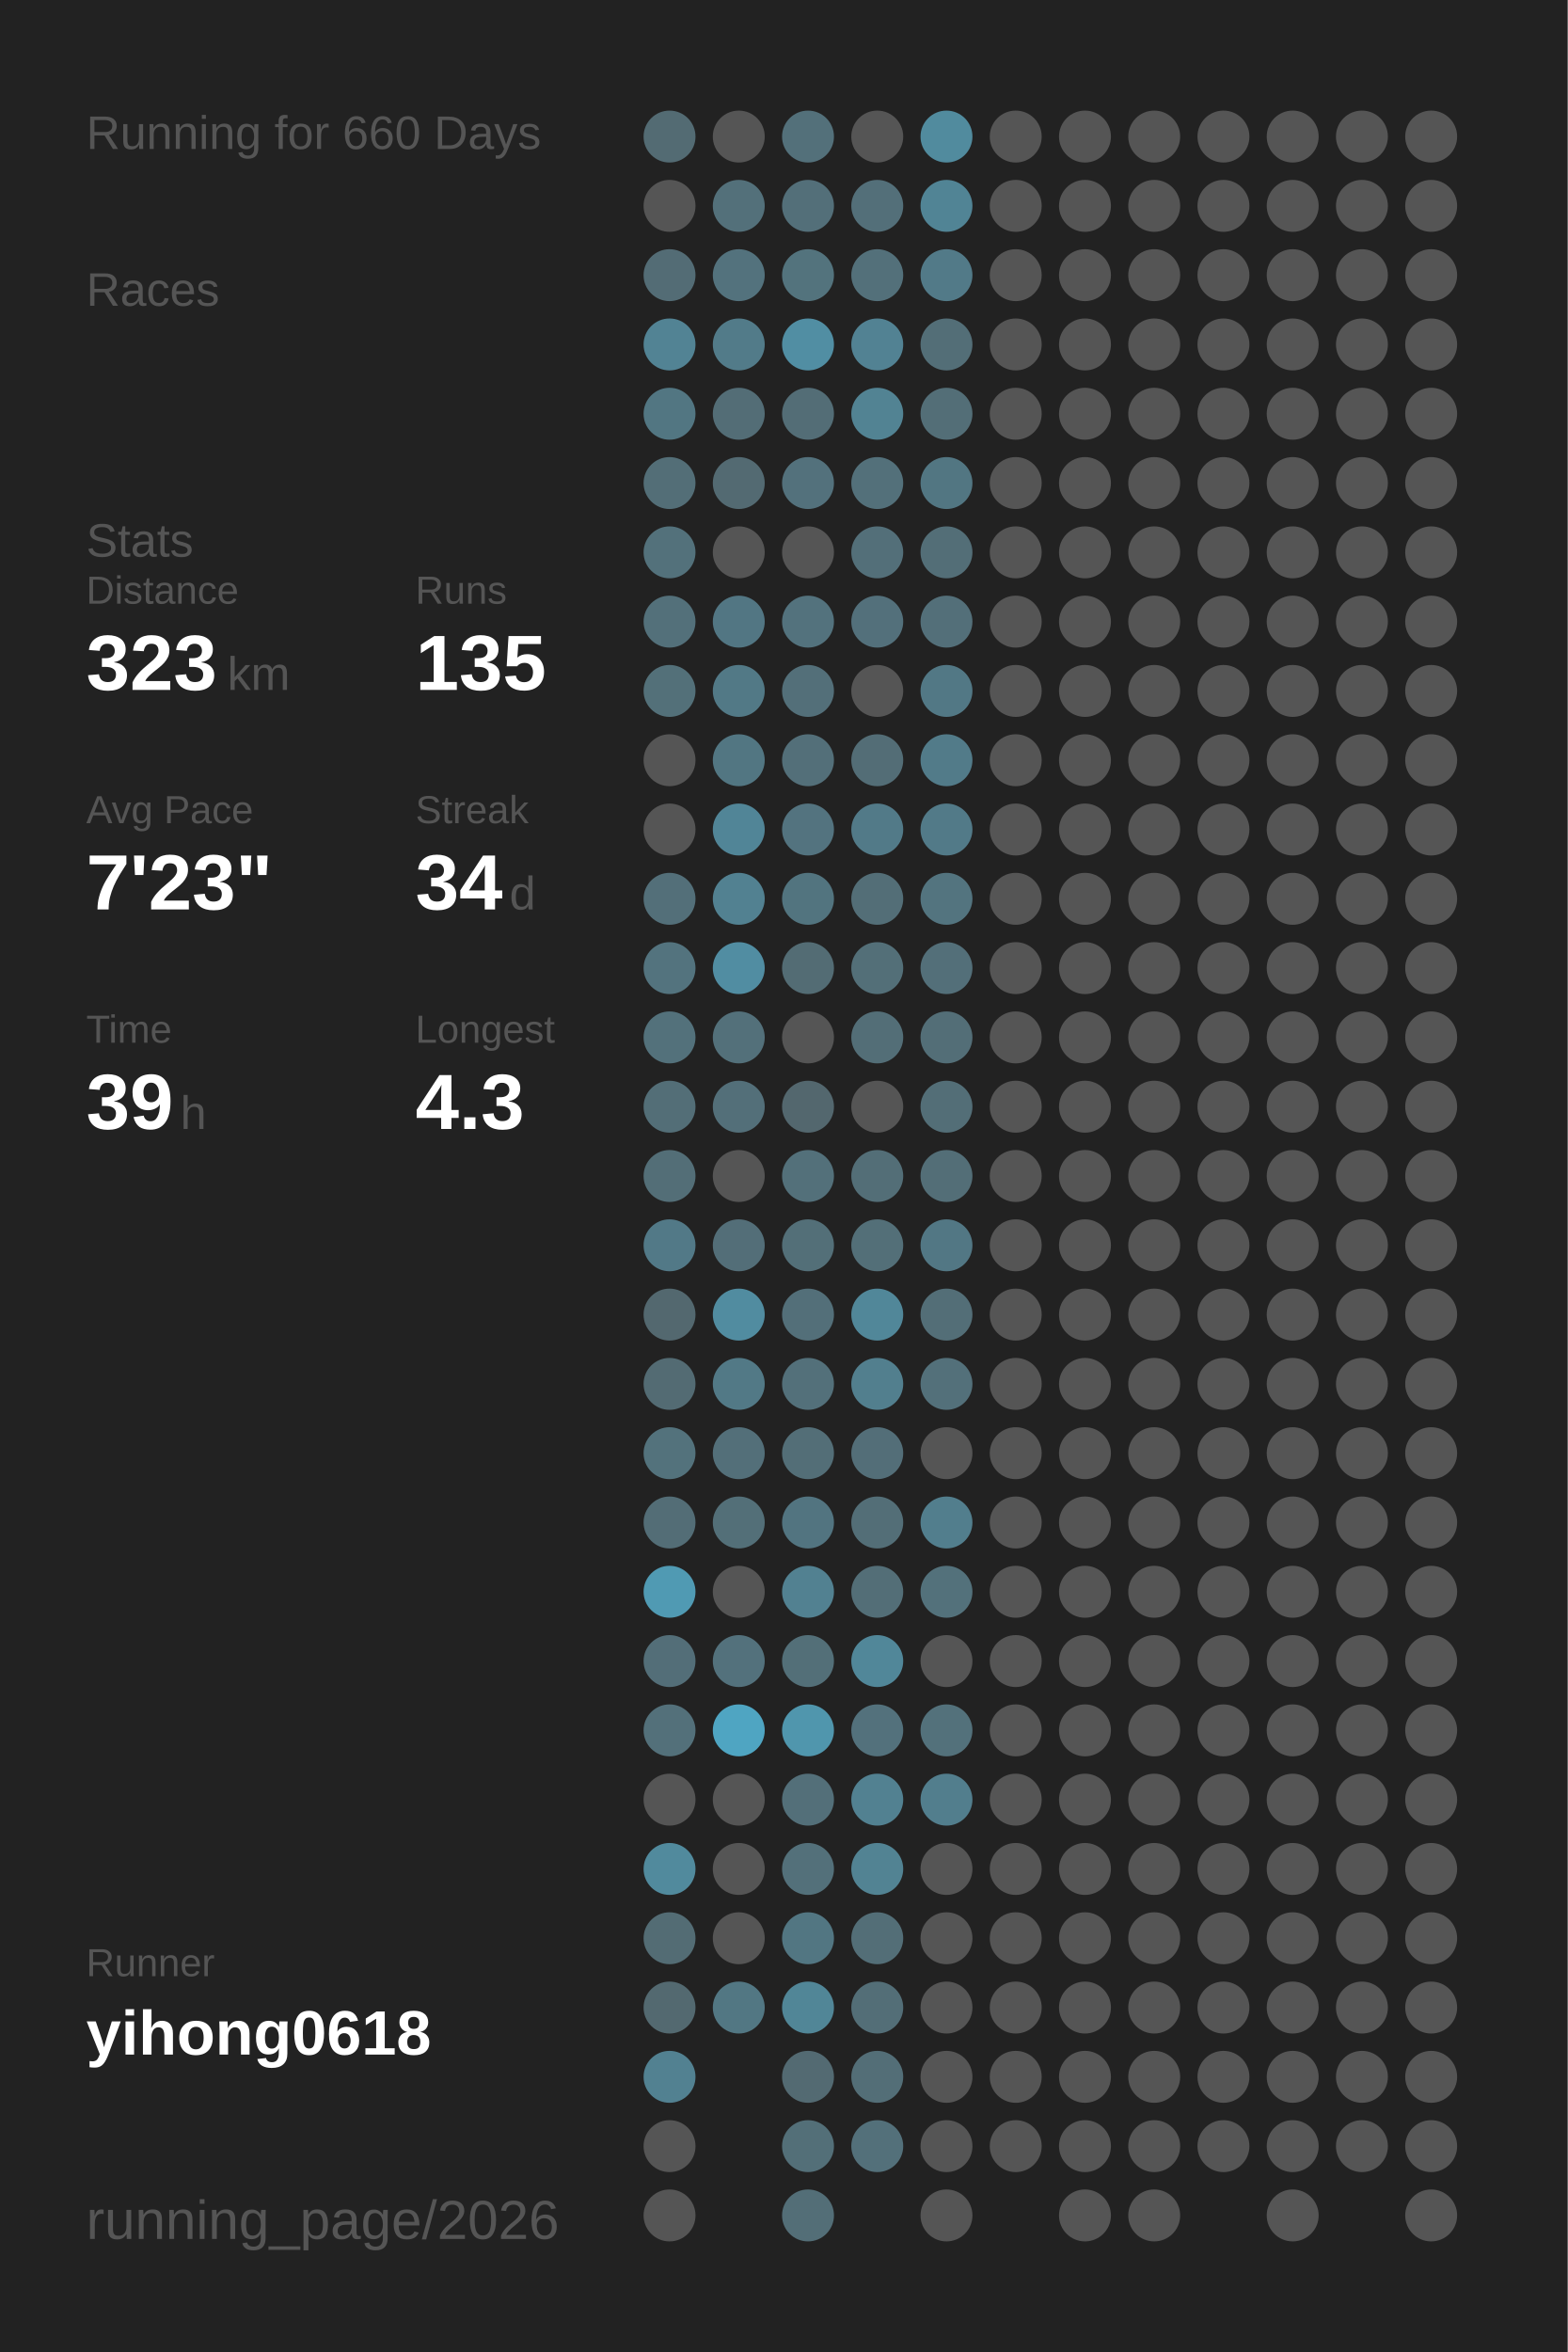
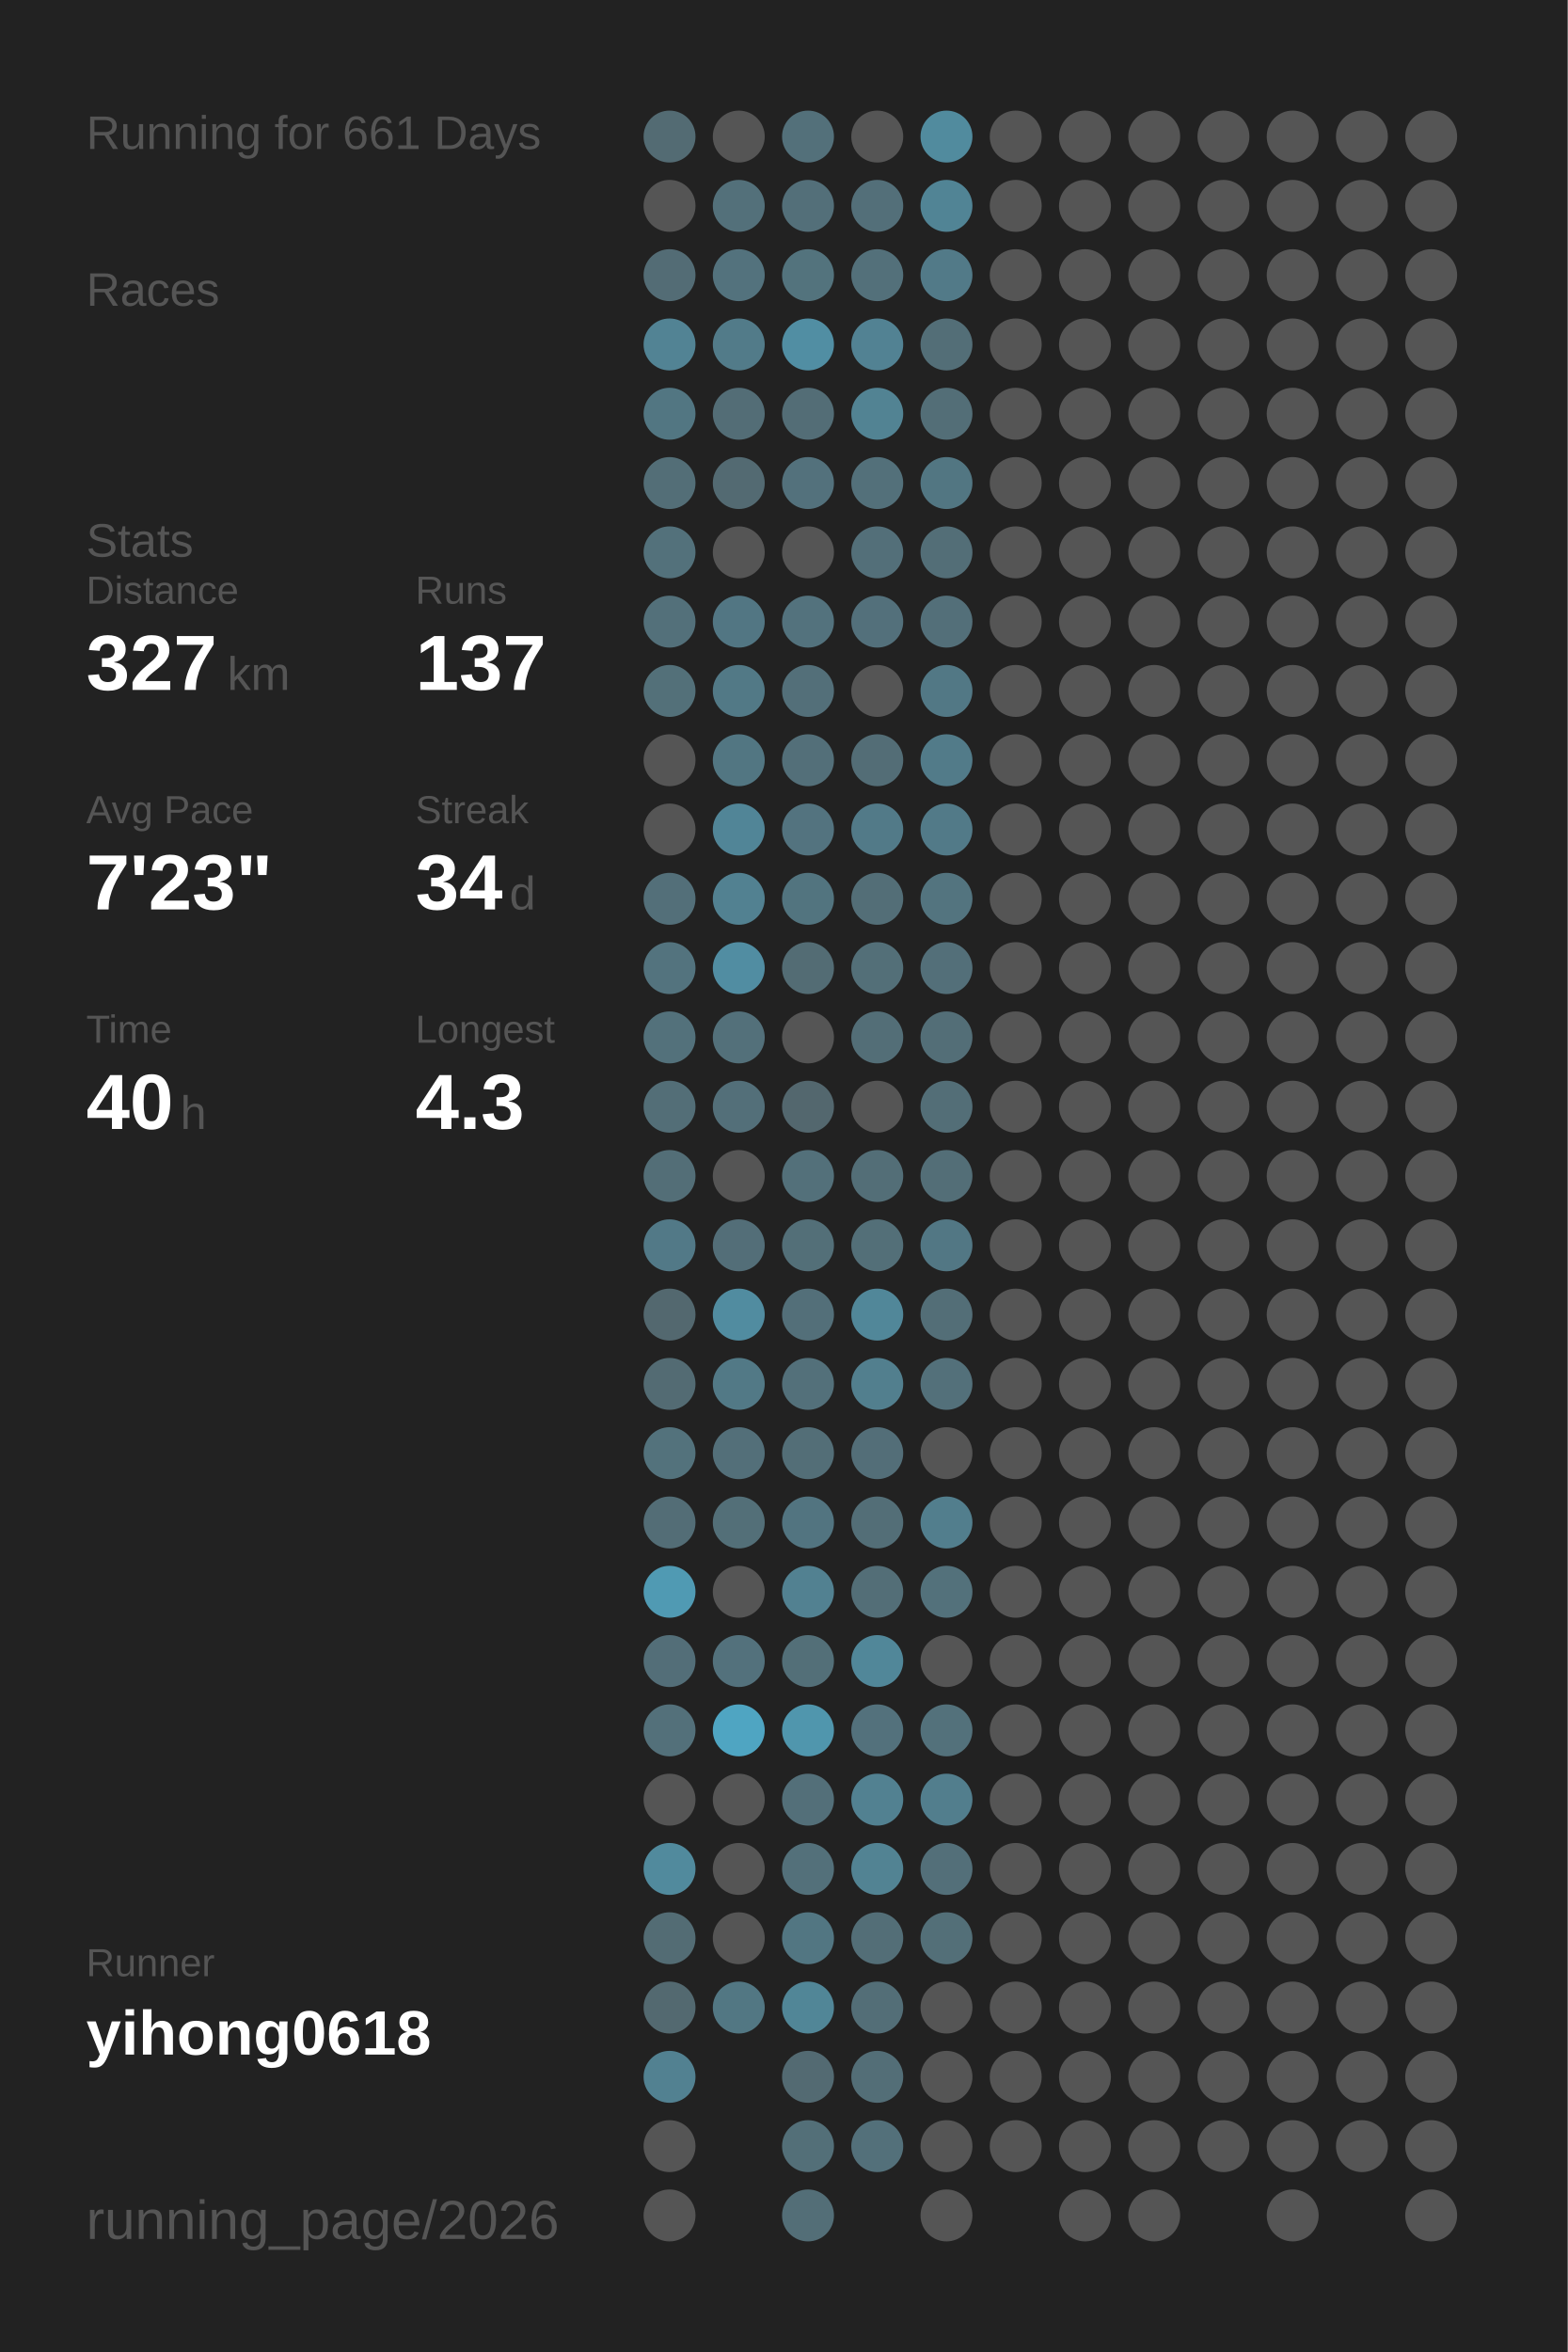
<svg xmlns="http://www.w3.org/2000/svg" baseProfile="full" height="300mm" version="1.1" viewBox="0,0,200,300" width="200mm">
  <defs />
  <rect fill="#222222" height="300" width="200" x="0" y="0" />
-   <text fill="#555555" style="font-size:6px; font-family:Arial;" x="11" y="19">Running for 660 Days</text>
+   <text fill="#555555" style="font-size:6px; font-family:Arial;" x="11" y="19">Running for 661 Days</text>
  <text fill="#555555" style="font-size:6px; font-family:Arial;" x="11" y="39">Races</text>
  <text fill="#555555" style="font-size:6px; font-family:Arial;" x="11" y="71">Stats</text>
  <text fill="#555555" style="font-size:5px; font-family:Arial;" x="11" y="77">Distance</text>
-   <text fill="#FFFFFF" style="font-size:10px; font-family:Arial; font-weight:bold;" x="11" y="88">323</text>
+   <text fill="#FFFFFF" style="font-size:10px; font-family:Arial; font-weight:bold;" x="11" y="88">327</text>
  <text fill="#555555" style="font-size:6px; font-family:Arial;" x="29" y="88">km</text>
  <text fill="#555555" style="font-size:5px; font-family:Arial;" x="53" y="77">Runs</text>
-   <text fill="#FFFFFF" style="font-size:10px; font-family:Arial; font-weight:bold;" x="53" y="88">135</text>
+   <text fill="#FFFFFF" style="font-size:10px; font-family:Arial; font-weight:bold;" x="53" y="88">137</text>
  <text fill="#555555" style="font-size:5px; font-family:Arial;" x="11" y="105">Avg Pace</text>
  <text fill="#FFFFFF" style="font-size:10px; font-family:Arial; font-weight:bold;" x="11" y="116">7'23"</text>
  <text fill="#555555" style="font-size:5px; font-family:Arial;" x="53" y="105">Streak</text>
  <text fill="#FFFFFF" style="font-size:10px; font-family:Arial; font-weight:bold;" x="53" y="116">34</text>
  <text fill="#555555" style="font-size:6px; font-family:Arial;" x="65" y="116">d</text>
  <text fill="#555555" style="font-size:5px; font-family:Arial;" x="11" y="133">Time</text>
-   <text fill="#FFFFFF" style="font-size:10px; font-family:Arial; font-weight:bold;" x="11" y="144">39</text>
+   <text fill="#FFFFFF" style="font-size:10px; font-family:Arial; font-weight:bold;" x="11" y="144">40</text>
  <text fill="#555555" style="font-size:6px; font-family:Arial;" x="23" y="144">h</text>
  <text fill="#555555" style="font-size:5px; font-family:Arial;" x="53" y="133">Longest</text>
  <text fill="#FFFFFF" style="font-size:10px; font-family:Arial; font-weight:bold;" x="53" y="144">4.3</text>
  <text fill="#555555" style="font-size:5px; font-family:Arial;" x="11" y="252.065">Runner</text>
  <text fill="#FFFFFF" style="font-size:8px; font-family:Arial; font-weight:bold;" x="11" y="262.065">yihong0618</text>
  <text fill="#555555" style="font-size:7px; font-family:Arial;" x="11" y="285.581">running_page/2026</text>
  <circle cx="85.417" cy="17.419" fill="#536b73" r="3.312" />
  <circle cx="85.417" cy="26.258" fill="#555555" r="3.312" />
  <circle cx="85.417" cy="35.097" fill="#536c75" r="3.312" />
  <circle cx="85.417" cy="43.935" fill="#528394" r="3.312" />
  <circle cx="85.417" cy="52.774" fill="#527682" r="3.312" />
  <circle cx="85.417" cy="61.613" fill="#536e77" r="3.312" />
  <circle cx="85.417" cy="70.452" fill="#53717b" r="3.312" />
  <circle cx="85.417" cy="79.29" fill="#53707a" r="3.312" />
  <circle cx="85.417" cy="88.129" fill="#537079" r="3.312" />
  <circle cx="85.417" cy="96.968" fill="#555555" r="3.312" />
  <circle cx="85.417" cy="105.806" fill="#555555" r="3.312" />
  <circle cx="85.417" cy="114.645" fill="#536f79" r="3.312" />
  <circle cx="85.417" cy="123.484" fill="#53737e" r="3.312" />
  <circle cx="85.417" cy="132.323" fill="#53717b" r="3.312" />
  <circle cx="85.417" cy="141.161" fill="#536e77" r="3.312" />
  <circle cx="85.417" cy="150" fill="#536e77" r="3.312" />
  <circle cx="85.417" cy="158.839" fill="#527987" r="3.312" />
  <circle cx="85.417" cy="167.677" fill="#53686f" r="3.312" />
  <circle cx="85.417" cy="176.516" fill="#536b73" r="3.312" />
  <circle cx="85.417" cy="185.355" fill="#53727c" r="3.312" />
  <circle cx="85.417" cy="194.194" fill="#536d76" r="3.312" />
  <circle cx="85.417" cy="203.032" fill="#509ab3" r="3.312" />
  <circle cx="85.417" cy="211.871" fill="#536e78" r="3.312" />
  <circle cx="85.417" cy="220.71" fill="#53707a" r="3.312" />
  <circle cx="85.417" cy="229.548" fill="#555555" r="3.312" />
  <circle cx="85.417" cy="238.387" fill="#518a9d" r="3.312" />
  <circle cx="85.417" cy="247.226" fill="#536c74" r="3.312" />
  <circle cx="85.417" cy="256.065" fill="#536970" r="3.312" />
  <circle cx="85.417" cy="264.903" fill="#528191" r="3.312" />
  <circle cx="85.417" cy="273.742" fill="#555555" r="3.312" />
  <circle cx="85.417" cy="282.581" fill="#555555" r="3.312" />
  <circle cx="94.25" cy="17.419" fill="#555555" r="3.312" />
  <circle cx="94.25" cy="26.258" fill="#53707a" r="3.312" />
  <circle cx="94.25" cy="35.097" fill="#53727d" r="3.312" />
  <circle cx="94.25" cy="43.935" fill="#527b89" r="3.312" />
  <circle cx="94.25" cy="52.774" fill="#536d76" r="3.312" />
  <circle cx="94.25" cy="61.613" fill="#536a72" r="3.312" />
  <circle cx="94.25" cy="70.452" fill="#555555" r="3.312" />
  <circle cx="94.25" cy="79.29" fill="#527683" r="3.312" />
  <circle cx="94.25" cy="88.129" fill="#527986" r="3.312" />
  <circle cx="94.25" cy="96.968" fill="#527682" r="3.312" />
  <circle cx="94.25" cy="105.806" fill="#518597" r="3.312" />
  <circle cx="94.25" cy="114.645" fill="#528191" r="3.312" />
  <circle cx="94.25" cy="123.484" fill="#518da2" r="3.312" />
  <circle cx="94.25" cy="132.323" fill="#53707a" r="3.312" />
  <circle cx="94.25" cy="141.161" fill="#536f79" r="3.312" />
  <circle cx="94.25" cy="150" fill="#555555" r="3.312" />
  <circle cx="94.25" cy="158.839" fill="#536e78" r="3.312" />
  <circle cx="94.25" cy="167.677" fill="#518ca0" r="3.312" />
  <circle cx="94.25" cy="176.516" fill="#527986" r="3.312" />
  <circle cx="94.25" cy="185.355" fill="#536f79" r="3.312" />
  <circle cx="94.25" cy="194.194" fill="#536f78" r="3.312" />
  <circle cx="94.25" cy="203.032" fill="#555555" r="3.312" />
  <circle cx="94.25" cy="211.871" fill="#53717c" r="3.312" />
  <circle cx="94.25" cy="220.71" fill="#4fa5c2" r="3.312" />
  <circle cx="94.25" cy="229.548" fill="#555555" r="3.312" />
  <circle cx="94.25" cy="238.387" fill="#555555" r="3.312" />
  <circle cx="94.25" cy="247.226" fill="#555555" r="3.312" />
  <circle cx="94.25" cy="256.065" fill="#527783" r="3.312" />
  <circle cx="103.083" cy="17.419" fill="#53707a" r="3.312" />
  <circle cx="103.083" cy="26.258" fill="#536f79" r="3.312" />
  <circle cx="103.083" cy="35.097" fill="#53737d" r="3.312" />
  <circle cx="103.083" cy="43.935" fill="#518ea3" r="3.312" />
  <circle cx="103.083" cy="52.774" fill="#536d76" r="3.312" />
  <circle cx="103.083" cy="61.613" fill="#53717c" r="3.312" />
  <circle cx="103.083" cy="70.452" fill="#555555" r="3.312" />
  <circle cx="103.083" cy="79.29" fill="#53727d" r="3.312" />
  <circle cx="103.083" cy="88.129" fill="#536f79" r="3.312" />
  <circle cx="103.083" cy="96.968" fill="#536f79" r="3.312" />
  <circle cx="103.083" cy="105.806" fill="#53737f" r="3.312" />
  <circle cx="103.083" cy="114.645" fill="#52747f" r="3.312" />
  <circle cx="103.083" cy="123.484" fill="#536c74" r="3.312" />
  <circle cx="103.083" cy="132.323" fill="#555555" r="3.312" />
  <circle cx="103.083" cy="141.161" fill="#53676e" r="3.312" />
  <circle cx="103.083" cy="150" fill="#53707a" r="3.312" />
  <circle cx="103.083" cy="158.839" fill="#536f78" r="3.312" />
  <circle cx="103.083" cy="167.677" fill="#536f79" r="3.312" />
  <circle cx="103.083" cy="176.516" fill="#53707a" r="3.312" />
  <circle cx="103.083" cy="185.355" fill="#536e77" r="3.312" />
  <circle cx="103.083" cy="194.194" fill="#527480" r="3.312" />
  <circle cx="103.083" cy="203.032" fill="#528191" r="3.312" />
  <circle cx="103.083" cy="211.871" fill="#536f78" r="3.312" />
  <circle cx="103.083" cy="220.71" fill="#5096ad" r="3.312" />
  <circle cx="103.083" cy="229.548" fill="#536f79" r="3.312" />
  <circle cx="103.083" cy="238.387" fill="#53707a" r="3.312" />
  <circle cx="103.083" cy="247.226" fill="#527682" r="3.312" />
  <circle cx="103.083" cy="256.065" fill="#518697" r="3.312" />
  <circle cx="103.083" cy="264.903" fill="#536a72" r="3.312" />
  <circle cx="103.083" cy="273.742" fill="#536f78" r="3.312" />
  <circle cx="103.083" cy="282.581" fill="#536e77" r="3.312" />
  <circle cx="111.917" cy="17.419" fill="#555555" r="3.312" />
  <circle cx="111.917" cy="26.258" fill="#536f79" r="3.312" />
  <circle cx="111.917" cy="35.097" fill="#53707a" r="3.312" />
  <circle cx="111.917" cy="43.935" fill="#528293" r="3.312" />
  <circle cx="111.917" cy="52.774" fill="#528393" r="3.312" />
  <circle cx="111.917" cy="61.613" fill="#53707a" r="3.312" />
  <circle cx="111.917" cy="70.452" fill="#536f79" r="3.312" />
  <circle cx="111.917" cy="79.29" fill="#53707b" r="3.312" />
  <circle cx="111.917" cy="88.129" fill="#555555" r="3.312" />
  <circle cx="111.917" cy="96.968" fill="#536d76" r="3.312" />
  <circle cx="111.917" cy="105.806" fill="#527a88" r="3.312" />
  <circle cx="111.917" cy="114.645" fill="#536e77" r="3.312" />
  <circle cx="111.917" cy="123.484" fill="#536f78" r="3.312" />
  <circle cx="111.917" cy="132.323" fill="#536e77" r="3.312" />
  <circle cx="111.917" cy="141.161" fill="#555555" r="3.312" />
  <circle cx="111.917" cy="150" fill="#536e77" r="3.312" />
  <circle cx="111.917" cy="158.839" fill="#536f78" r="3.312" />
  <circle cx="111.917" cy="167.677" fill="#518799" r="3.312" />
  <circle cx="111.917" cy="176.516" fill="#527f8e" r="3.312" />
  <circle cx="111.917" cy="185.355" fill="#536e78" r="3.312" />
  <circle cx="111.917" cy="194.194" fill="#536e77" r="3.312" />
  <circle cx="111.917" cy="203.032" fill="#536e77" r="3.312" />
  <circle cx="111.917" cy="211.871" fill="#518799" r="3.312" />
  <circle cx="111.917" cy="220.71" fill="#53717c" r="3.312" />
  <circle cx="111.917" cy="229.548" fill="#528191" r="3.312" />
  <circle cx="111.917" cy="238.387" fill="#528393" r="3.312" />
  <circle cx="111.917" cy="247.226" fill="#536e77" r="3.312" />
  <circle cx="111.917" cy="256.065" fill="#536e77" r="3.312" />
  <circle cx="111.917" cy="264.903" fill="#536e77" r="3.312" />
  <circle cx="111.917" cy="273.742" fill="#53707a" r="3.312" />
  <circle cx="120.75" cy="17.419" fill="#518b9e" r="3.312" />
  <circle cx="120.75" cy="26.258" fill="#518495" r="3.312" />
  <circle cx="120.75" cy="35.097" fill="#527a88" r="3.312" />
  <circle cx="120.75" cy="43.935" fill="#536e77" r="3.312" />
  <circle cx="120.75" cy="52.774" fill="#536e77" r="3.312" />
  <circle cx="120.75" cy="61.613" fill="#527682" r="3.312" />
  <circle cx="120.75" cy="70.452" fill="#536e77" r="3.312" />
  <circle cx="120.75" cy="79.29" fill="#536f79" r="3.312" />
  <circle cx="120.75" cy="88.129" fill="#527885" r="3.312" />
  <circle cx="120.75" cy="96.968" fill="#527b89" r="3.312" />
  <circle cx="120.75" cy="105.806" fill="#527a88" r="3.312" />
  <circle cx="120.75" cy="114.645" fill="#53747f" r="3.312" />
  <circle cx="120.75" cy="123.484" fill="#536f79" r="3.312" />
  <circle cx="120.75" cy="132.323" fill="#536e77" r="3.312" />
  <circle cx="120.75" cy="141.161" fill="#536e77" r="3.312" />
  <circle cx="120.75" cy="150" fill="#536e77" r="3.312" />
  <circle cx="120.75" cy="158.839" fill="#527784" r="3.312" />
  <circle cx="120.75" cy="167.677" fill="#536e77" r="3.312" />
  <circle cx="120.75" cy="176.516" fill="#53707a" r="3.312" />
  <circle cx="120.75" cy="185.355" fill="#555555" r="3.312" />
  <circle cx="120.75" cy="194.194" fill="#527e8d" r="3.312" />
  <circle cx="120.75" cy="203.032" fill="#53717b" r="3.312" />
  <circle cx="120.75" cy="211.871" fill="#555555" r="3.312" />
  <circle cx="120.75" cy="220.71" fill="#53717b" r="3.312" />
  <circle cx="120.75" cy="229.548" fill="#527e8d" r="3.312" />
-   <circle cx="120.75" cy="238.387" fill="#555555" r="3.312" />
-   <circle cx="120.75" cy="247.226" fill="#555555" r="3.312" />
+   <circle cx="120.75" cy="238.387" fill="#536f79" r="3.312" />
+   <circle cx="120.75" cy="247.226" fill="#536f78" r="3.312" />
  <circle cx="120.75" cy="256.065" fill="#555555" r="3.312" />
  <circle cx="120.75" cy="264.903" fill="#555555" r="3.312" />
  <circle cx="120.75" cy="273.742" fill="#555555" r="3.312" />
  <circle cx="120.75" cy="282.581" fill="#555555" r="3.312" />
  <circle cx="129.583" cy="17.419" fill="#555555" r="3.312" />
  <circle cx="129.583" cy="26.258" fill="#555555" r="3.312" />
  <circle cx="129.583" cy="35.097" fill="#555555" r="3.312" />
  <circle cx="129.583" cy="43.935" fill="#555555" r="3.312" />
  <circle cx="129.583" cy="52.774" fill="#555555" r="3.312" />
  <circle cx="129.583" cy="61.613" fill="#555555" r="3.312" />
  <circle cx="129.583" cy="70.452" fill="#555555" r="3.312" />
  <circle cx="129.583" cy="79.29" fill="#555555" r="3.312" />
  <circle cx="129.583" cy="88.129" fill="#555555" r="3.312" />
  <circle cx="129.583" cy="96.968" fill="#555555" r="3.312" />
  <circle cx="129.583" cy="105.806" fill="#555555" r="3.312" />
  <circle cx="129.583" cy="114.645" fill="#555555" r="3.312" />
  <circle cx="129.583" cy="123.484" fill="#555555" r="3.312" />
  <circle cx="129.583" cy="132.323" fill="#555555" r="3.312" />
  <circle cx="129.583" cy="141.161" fill="#555555" r="3.312" />
  <circle cx="129.583" cy="150" fill="#555555" r="3.312" />
  <circle cx="129.583" cy="158.839" fill="#555555" r="3.312" />
  <circle cx="129.583" cy="167.677" fill="#555555" r="3.312" />
  <circle cx="129.583" cy="176.516" fill="#555555" r="3.312" />
  <circle cx="129.583" cy="185.355" fill="#555555" r="3.312" />
  <circle cx="129.583" cy="194.194" fill="#555555" r="3.312" />
  <circle cx="129.583" cy="203.032" fill="#555555" r="3.312" />
  <circle cx="129.583" cy="211.871" fill="#555555" r="3.312" />
  <circle cx="129.583" cy="220.71" fill="#555555" r="3.312" />
  <circle cx="129.583" cy="229.548" fill="#555555" r="3.312" />
  <circle cx="129.583" cy="238.387" fill="#555555" r="3.312" />
  <circle cx="129.583" cy="247.226" fill="#555555" r="3.312" />
  <circle cx="129.583" cy="256.065" fill="#555555" r="3.312" />
  <circle cx="129.583" cy="264.903" fill="#555555" r="3.312" />
  <circle cx="129.583" cy="273.742" fill="#555555" r="3.312" />
  <circle cx="138.417" cy="17.419" fill="#555555" r="3.312" />
  <circle cx="138.417" cy="26.258" fill="#555555" r="3.312" />
  <circle cx="138.417" cy="35.097" fill="#555555" r="3.312" />
  <circle cx="138.417" cy="43.935" fill="#555555" r="3.312" />
  <circle cx="138.417" cy="52.774" fill="#555555" r="3.312" />
  <circle cx="138.417" cy="61.613" fill="#555555" r="3.312" />
  <circle cx="138.417" cy="70.452" fill="#555555" r="3.312" />
  <circle cx="138.417" cy="79.29" fill="#555555" r="3.312" />
  <circle cx="138.417" cy="88.129" fill="#555555" r="3.312" />
  <circle cx="138.417" cy="96.968" fill="#555555" r="3.312" />
  <circle cx="138.417" cy="105.806" fill="#555555" r="3.312" />
  <circle cx="138.417" cy="114.645" fill="#555555" r="3.312" />
  <circle cx="138.417" cy="123.484" fill="#555555" r="3.312" />
  <circle cx="138.417" cy="132.323" fill="#555555" r="3.312" />
  <circle cx="138.417" cy="141.161" fill="#555555" r="3.312" />
  <circle cx="138.417" cy="150" fill="#555555" r="3.312" />
  <circle cx="138.417" cy="158.839" fill="#555555" r="3.312" />
  <circle cx="138.417" cy="167.677" fill="#555555" r="3.312" />
  <circle cx="138.417" cy="176.516" fill="#555555" r="3.312" />
  <circle cx="138.417" cy="185.355" fill="#555555" r="3.312" />
  <circle cx="138.417" cy="194.194" fill="#555555" r="3.312" />
  <circle cx="138.417" cy="203.032" fill="#555555" r="3.312" />
  <circle cx="138.417" cy="211.871" fill="#555555" r="3.312" />
  <circle cx="138.417" cy="220.71" fill="#555555" r="3.312" />
  <circle cx="138.417" cy="229.548" fill="#555555" r="3.312" />
  <circle cx="138.417" cy="238.387" fill="#555555" r="3.312" />
  <circle cx="138.417" cy="247.226" fill="#555555" r="3.312" />
  <circle cx="138.417" cy="256.065" fill="#555555" r="3.312" />
  <circle cx="138.417" cy="264.903" fill="#555555" r="3.312" />
  <circle cx="138.417" cy="273.742" fill="#555555" r="3.312" />
  <circle cx="138.417" cy="282.581" fill="#555555" r="3.312" />
  <circle cx="147.25" cy="17.419" fill="#555555" r="3.312" />
  <circle cx="147.25" cy="26.258" fill="#555555" r="3.312" />
  <circle cx="147.25" cy="35.097" fill="#555555" r="3.312" />
  <circle cx="147.25" cy="43.935" fill="#555555" r="3.312" />
  <circle cx="147.25" cy="52.774" fill="#555555" r="3.312" />
  <circle cx="147.25" cy="61.613" fill="#555555" r="3.312" />
  <circle cx="147.25" cy="70.452" fill="#555555" r="3.312" />
  <circle cx="147.25" cy="79.29" fill="#555555" r="3.312" />
  <circle cx="147.25" cy="88.129" fill="#555555" r="3.312" />
  <circle cx="147.25" cy="96.968" fill="#555555" r="3.312" />
  <circle cx="147.25" cy="105.806" fill="#555555" r="3.312" />
  <circle cx="147.25" cy="114.645" fill="#555555" r="3.312" />
  <circle cx="147.25" cy="123.484" fill="#555555" r="3.312" />
  <circle cx="147.25" cy="132.323" fill="#555555" r="3.312" />
  <circle cx="147.25" cy="141.161" fill="#555555" r="3.312" />
  <circle cx="147.25" cy="150" fill="#555555" r="3.312" />
  <circle cx="147.25" cy="158.839" fill="#555555" r="3.312" />
  <circle cx="147.25" cy="167.677" fill="#555555" r="3.312" />
  <circle cx="147.25" cy="176.516" fill="#555555" r="3.312" />
  <circle cx="147.25" cy="185.355" fill="#555555" r="3.312" />
  <circle cx="147.25" cy="194.194" fill="#555555" r="3.312" />
  <circle cx="147.25" cy="203.032" fill="#555555" r="3.312" />
  <circle cx="147.25" cy="211.871" fill="#555555" r="3.312" />
  <circle cx="147.25" cy="220.71" fill="#555555" r="3.312" />
  <circle cx="147.25" cy="229.548" fill="#555555" r="3.312" />
  <circle cx="147.25" cy="238.387" fill="#555555" r="3.312" />
  <circle cx="147.25" cy="247.226" fill="#555555" r="3.312" />
  <circle cx="147.25" cy="256.065" fill="#555555" r="3.312" />
  <circle cx="147.25" cy="264.903" fill="#555555" r="3.312" />
  <circle cx="147.25" cy="273.742" fill="#555555" r="3.312" />
  <circle cx="147.25" cy="282.581" fill="#555555" r="3.312" />
  <circle cx="156.083" cy="17.419" fill="#555555" r="3.312" />
  <circle cx="156.083" cy="26.258" fill="#555555" r="3.312" />
  <circle cx="156.083" cy="35.097" fill="#555555" r="3.312" />
  <circle cx="156.083" cy="43.935" fill="#555555" r="3.312" />
  <circle cx="156.083" cy="52.774" fill="#555555" r="3.312" />
  <circle cx="156.083" cy="61.613" fill="#555555" r="3.312" />
  <circle cx="156.083" cy="70.452" fill="#555555" r="3.312" />
  <circle cx="156.083" cy="79.29" fill="#555555" r="3.312" />
  <circle cx="156.083" cy="88.129" fill="#555555" r="3.312" />
  <circle cx="156.083" cy="96.968" fill="#555555" r="3.312" />
  <circle cx="156.083" cy="105.806" fill="#555555" r="3.312" />
  <circle cx="156.083" cy="114.645" fill="#555555" r="3.312" />
  <circle cx="156.083" cy="123.484" fill="#555555" r="3.312" />
  <circle cx="156.083" cy="132.323" fill="#555555" r="3.312" />
  <circle cx="156.083" cy="141.161" fill="#555555" r="3.312" />
  <circle cx="156.083" cy="150" fill="#555555" r="3.312" />
  <circle cx="156.083" cy="158.839" fill="#555555" r="3.312" />
  <circle cx="156.083" cy="167.677" fill="#555555" r="3.312" />
  <circle cx="156.083" cy="176.516" fill="#555555" r="3.312" />
  <circle cx="156.083" cy="185.355" fill="#555555" r="3.312" />
  <circle cx="156.083" cy="194.194" fill="#555555" r="3.312" />
  <circle cx="156.083" cy="203.032" fill="#555555" r="3.312" />
  <circle cx="156.083" cy="211.871" fill="#555555" r="3.312" />
  <circle cx="156.083" cy="220.71" fill="#555555" r="3.312" />
  <circle cx="156.083" cy="229.548" fill="#555555" r="3.312" />
  <circle cx="156.083" cy="238.387" fill="#555555" r="3.312" />
  <circle cx="156.083" cy="247.226" fill="#555555" r="3.312" />
  <circle cx="156.083" cy="256.065" fill="#555555" r="3.312" />
  <circle cx="156.083" cy="264.903" fill="#555555" r="3.312" />
  <circle cx="156.083" cy="273.742" fill="#555555" r="3.312" />
  <circle cx="164.917" cy="17.419" fill="#555555" r="3.312" />
  <circle cx="164.917" cy="26.258" fill="#555555" r="3.312" />
  <circle cx="164.917" cy="35.097" fill="#555555" r="3.312" />
  <circle cx="164.917" cy="43.935" fill="#555555" r="3.312" />
  <circle cx="164.917" cy="52.774" fill="#555555" r="3.312" />
  <circle cx="164.917" cy="61.613" fill="#555555" r="3.312" />
  <circle cx="164.917" cy="70.452" fill="#555555" r="3.312" />
  <circle cx="164.917" cy="79.29" fill="#555555" r="3.312" />
  <circle cx="164.917" cy="88.129" fill="#555555" r="3.312" />
  <circle cx="164.917" cy="96.968" fill="#555555" r="3.312" />
  <circle cx="164.917" cy="105.806" fill="#555555" r="3.312" />
  <circle cx="164.917" cy="114.645" fill="#555555" r="3.312" />
  <circle cx="164.917" cy="123.484" fill="#555555" r="3.312" />
  <circle cx="164.917" cy="132.323" fill="#555555" r="3.312" />
  <circle cx="164.917" cy="141.161" fill="#555555" r="3.312" />
  <circle cx="164.917" cy="150" fill="#555555" r="3.312" />
  <circle cx="164.917" cy="158.839" fill="#555555" r="3.312" />
  <circle cx="164.917" cy="167.677" fill="#555555" r="3.312" />
  <circle cx="164.917" cy="176.516" fill="#555555" r="3.312" />
  <circle cx="164.917" cy="185.355" fill="#555555" r="3.312" />
  <circle cx="164.917" cy="194.194" fill="#555555" r="3.312" />
  <circle cx="164.917" cy="203.032" fill="#555555" r="3.312" />
  <circle cx="164.917" cy="211.871" fill="#555555" r="3.312" />
  <circle cx="164.917" cy="220.71" fill="#555555" r="3.312" />
  <circle cx="164.917" cy="229.548" fill="#555555" r="3.312" />
  <circle cx="164.917" cy="238.387" fill="#555555" r="3.312" />
  <circle cx="164.917" cy="247.226" fill="#555555" r="3.312" />
  <circle cx="164.917" cy="256.065" fill="#555555" r="3.312" />
  <circle cx="164.917" cy="264.903" fill="#555555" r="3.312" />
  <circle cx="164.917" cy="273.742" fill="#555555" r="3.312" />
  <circle cx="164.917" cy="282.581" fill="#555555" r="3.312" />
  <circle cx="173.75" cy="17.419" fill="#555555" r="3.312" />
  <circle cx="173.75" cy="26.258" fill="#555555" r="3.312" />
  <circle cx="173.75" cy="35.097" fill="#555555" r="3.312" />
  <circle cx="173.75" cy="43.935" fill="#555555" r="3.312" />
  <circle cx="173.75" cy="52.774" fill="#555555" r="3.312" />
  <circle cx="173.75" cy="61.613" fill="#555555" r="3.312" />
  <circle cx="173.75" cy="70.452" fill="#555555" r="3.312" />
  <circle cx="173.75" cy="79.29" fill="#555555" r="3.312" />
  <circle cx="173.75" cy="88.129" fill="#555555" r="3.312" />
  <circle cx="173.75" cy="96.968" fill="#555555" r="3.312" />
  <circle cx="173.75" cy="105.806" fill="#555555" r="3.312" />
  <circle cx="173.75" cy="114.645" fill="#555555" r="3.312" />
  <circle cx="173.75" cy="123.484" fill="#555555" r="3.312" />
  <circle cx="173.75" cy="132.323" fill="#555555" r="3.312" />
  <circle cx="173.75" cy="141.161" fill="#555555" r="3.312" />
  <circle cx="173.75" cy="150" fill="#555555" r="3.312" />
  <circle cx="173.75" cy="158.839" fill="#555555" r="3.312" />
  <circle cx="173.75" cy="167.677" fill="#555555" r="3.312" />
  <circle cx="173.75" cy="176.516" fill="#555555" r="3.312" />
  <circle cx="173.75" cy="185.355" fill="#555555" r="3.312" />
  <circle cx="173.75" cy="194.194" fill="#555555" r="3.312" />
  <circle cx="173.75" cy="203.032" fill="#555555" r="3.312" />
  <circle cx="173.75" cy="211.871" fill="#555555" r="3.312" />
  <circle cx="173.75" cy="220.71" fill="#555555" r="3.312" />
  <circle cx="173.75" cy="229.548" fill="#555555" r="3.312" />
  <circle cx="173.75" cy="238.387" fill="#555555" r="3.312" />
  <circle cx="173.75" cy="247.226" fill="#555555" r="3.312" />
  <circle cx="173.75" cy="256.065" fill="#555555" r="3.312" />
  <circle cx="173.75" cy="264.903" fill="#555555" r="3.312" />
  <circle cx="173.75" cy="273.742" fill="#555555" r="3.312" />
  <circle cx="182.583" cy="17.419" fill="#555555" r="3.312" />
  <circle cx="182.583" cy="26.258" fill="#555555" r="3.312" />
  <circle cx="182.583" cy="35.097" fill="#555555" r="3.312" />
  <circle cx="182.583" cy="43.935" fill="#555555" r="3.312" />
  <circle cx="182.583" cy="52.774" fill="#555555" r="3.312" />
  <circle cx="182.583" cy="61.613" fill="#555555" r="3.312" />
  <circle cx="182.583" cy="70.452" fill="#555555" r="3.312" />
  <circle cx="182.583" cy="79.29" fill="#555555" r="3.312" />
  <circle cx="182.583" cy="88.129" fill="#555555" r="3.312" />
  <circle cx="182.583" cy="96.968" fill="#555555" r="3.312" />
  <circle cx="182.583" cy="105.806" fill="#555555" r="3.312" />
  <circle cx="182.583" cy="114.645" fill="#555555" r="3.312" />
  <circle cx="182.583" cy="123.484" fill="#555555" r="3.312" />
  <circle cx="182.583" cy="132.323" fill="#555555" r="3.312" />
  <circle cx="182.583" cy="141.161" fill="#555555" r="3.312" />
  <circle cx="182.583" cy="150" fill="#555555" r="3.312" />
  <circle cx="182.583" cy="158.839" fill="#555555" r="3.312" />
  <circle cx="182.583" cy="167.677" fill="#555555" r="3.312" />
  <circle cx="182.583" cy="176.516" fill="#555555" r="3.312" />
  <circle cx="182.583" cy="185.355" fill="#555555" r="3.312" />
  <circle cx="182.583" cy="194.194" fill="#555555" r="3.312" />
  <circle cx="182.583" cy="203.032" fill="#555555" r="3.312" />
  <circle cx="182.583" cy="211.871" fill="#555555" r="3.312" />
  <circle cx="182.583" cy="220.71" fill="#555555" r="3.312" />
  <circle cx="182.583" cy="229.548" fill="#555555" r="3.312" />
  <circle cx="182.583" cy="238.387" fill="#555555" r="3.312" />
  <circle cx="182.583" cy="247.226" fill="#555555" r="3.312" />
  <circle cx="182.583" cy="256.065" fill="#555555" r="3.312" />
  <circle cx="182.583" cy="264.903" fill="#555555" r="3.312" />
  <circle cx="182.583" cy="273.742" fill="#555555" r="3.312" />
  <circle cx="182.583" cy="282.581" fill="#555555" r="3.312" />
</svg>
